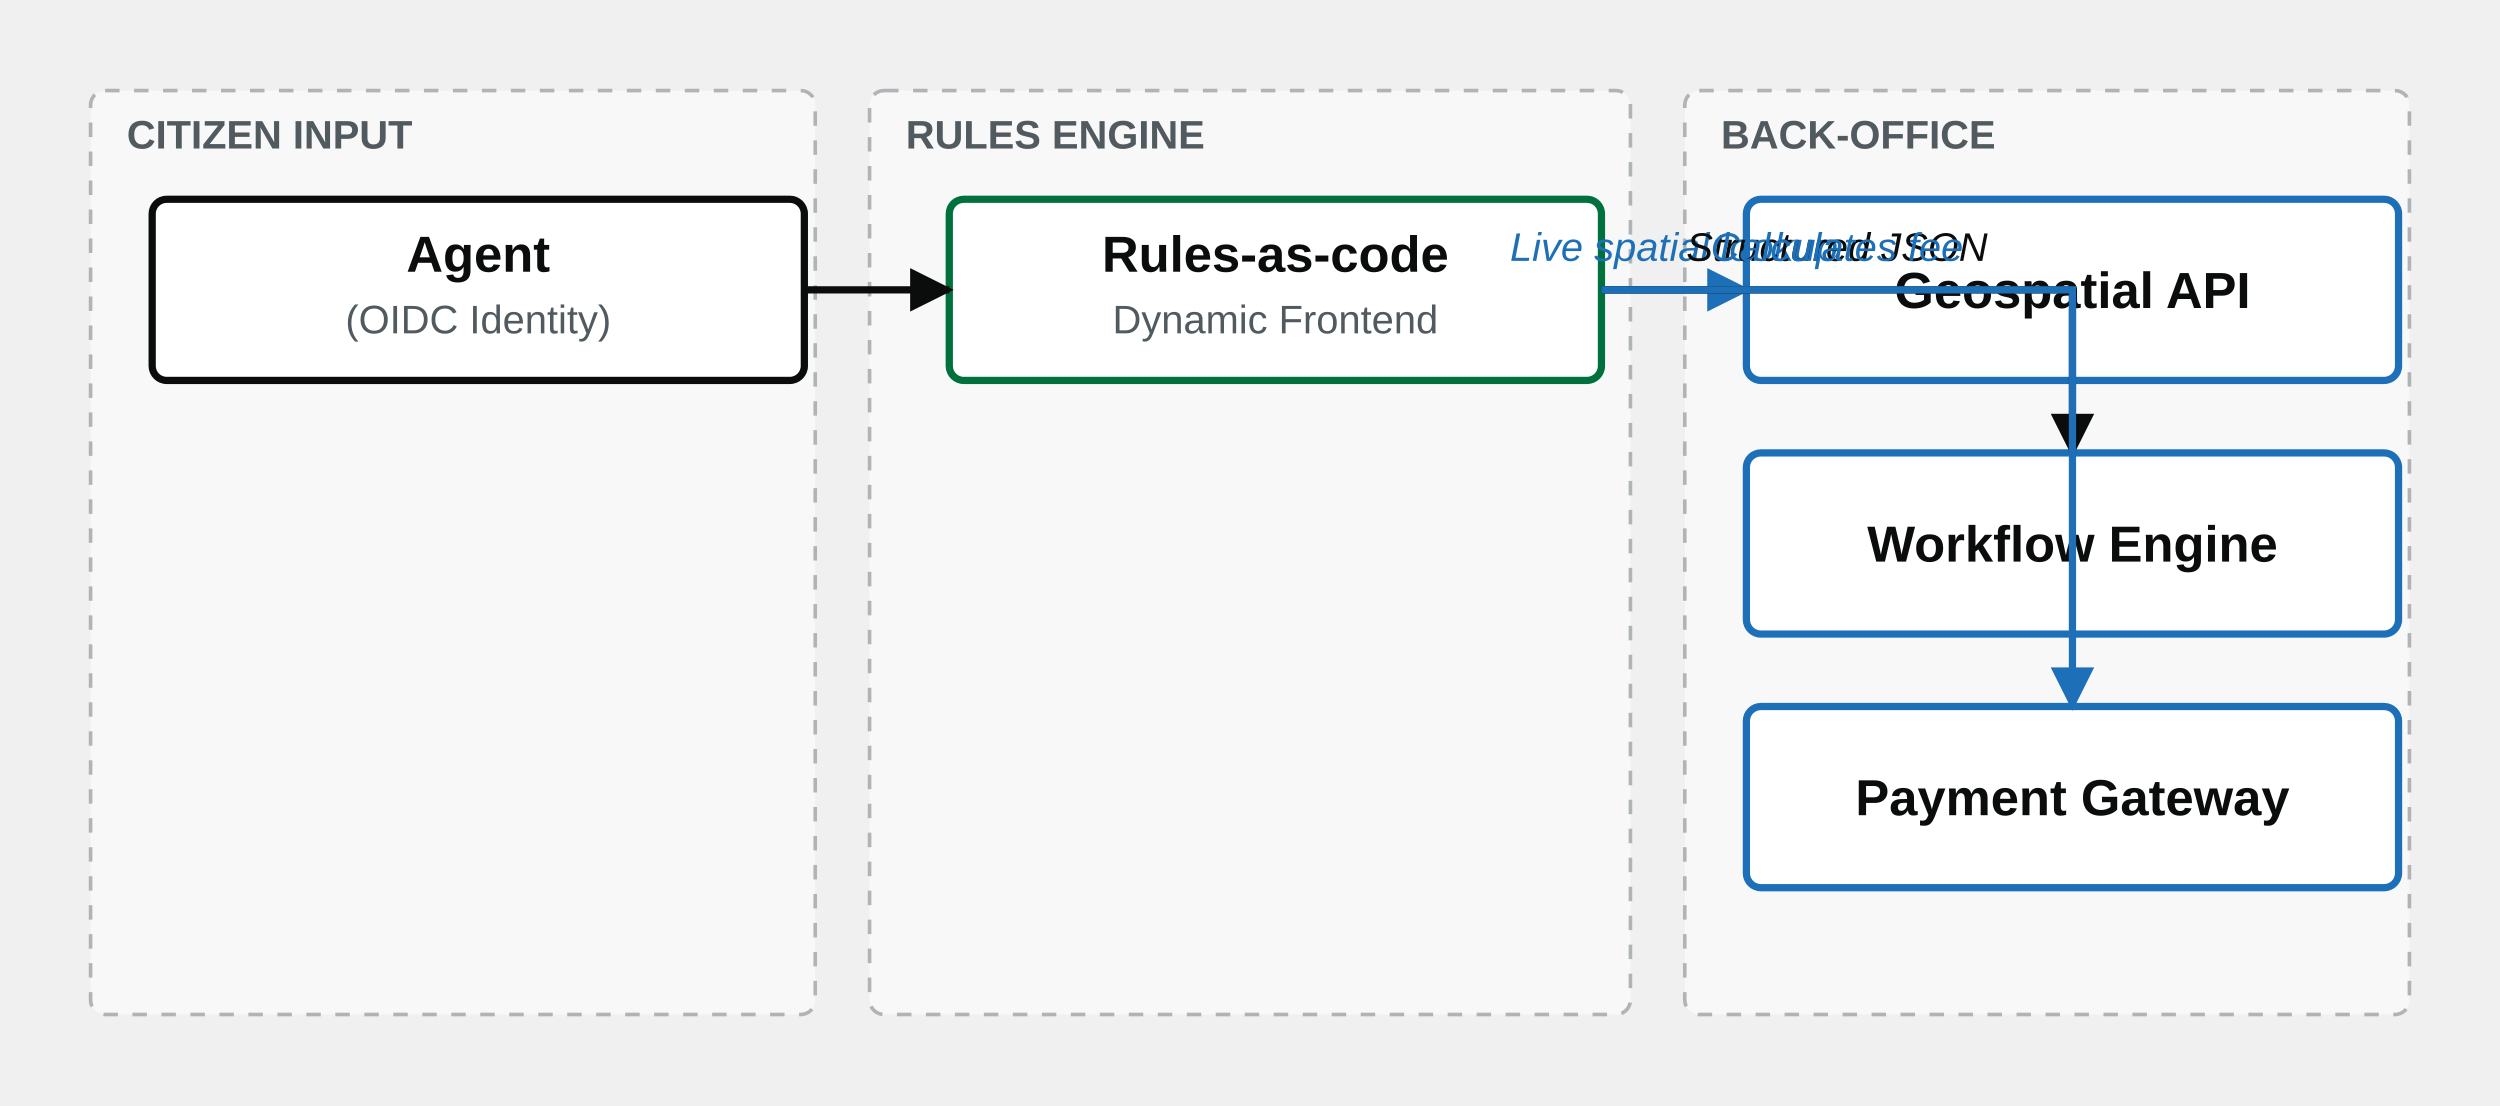
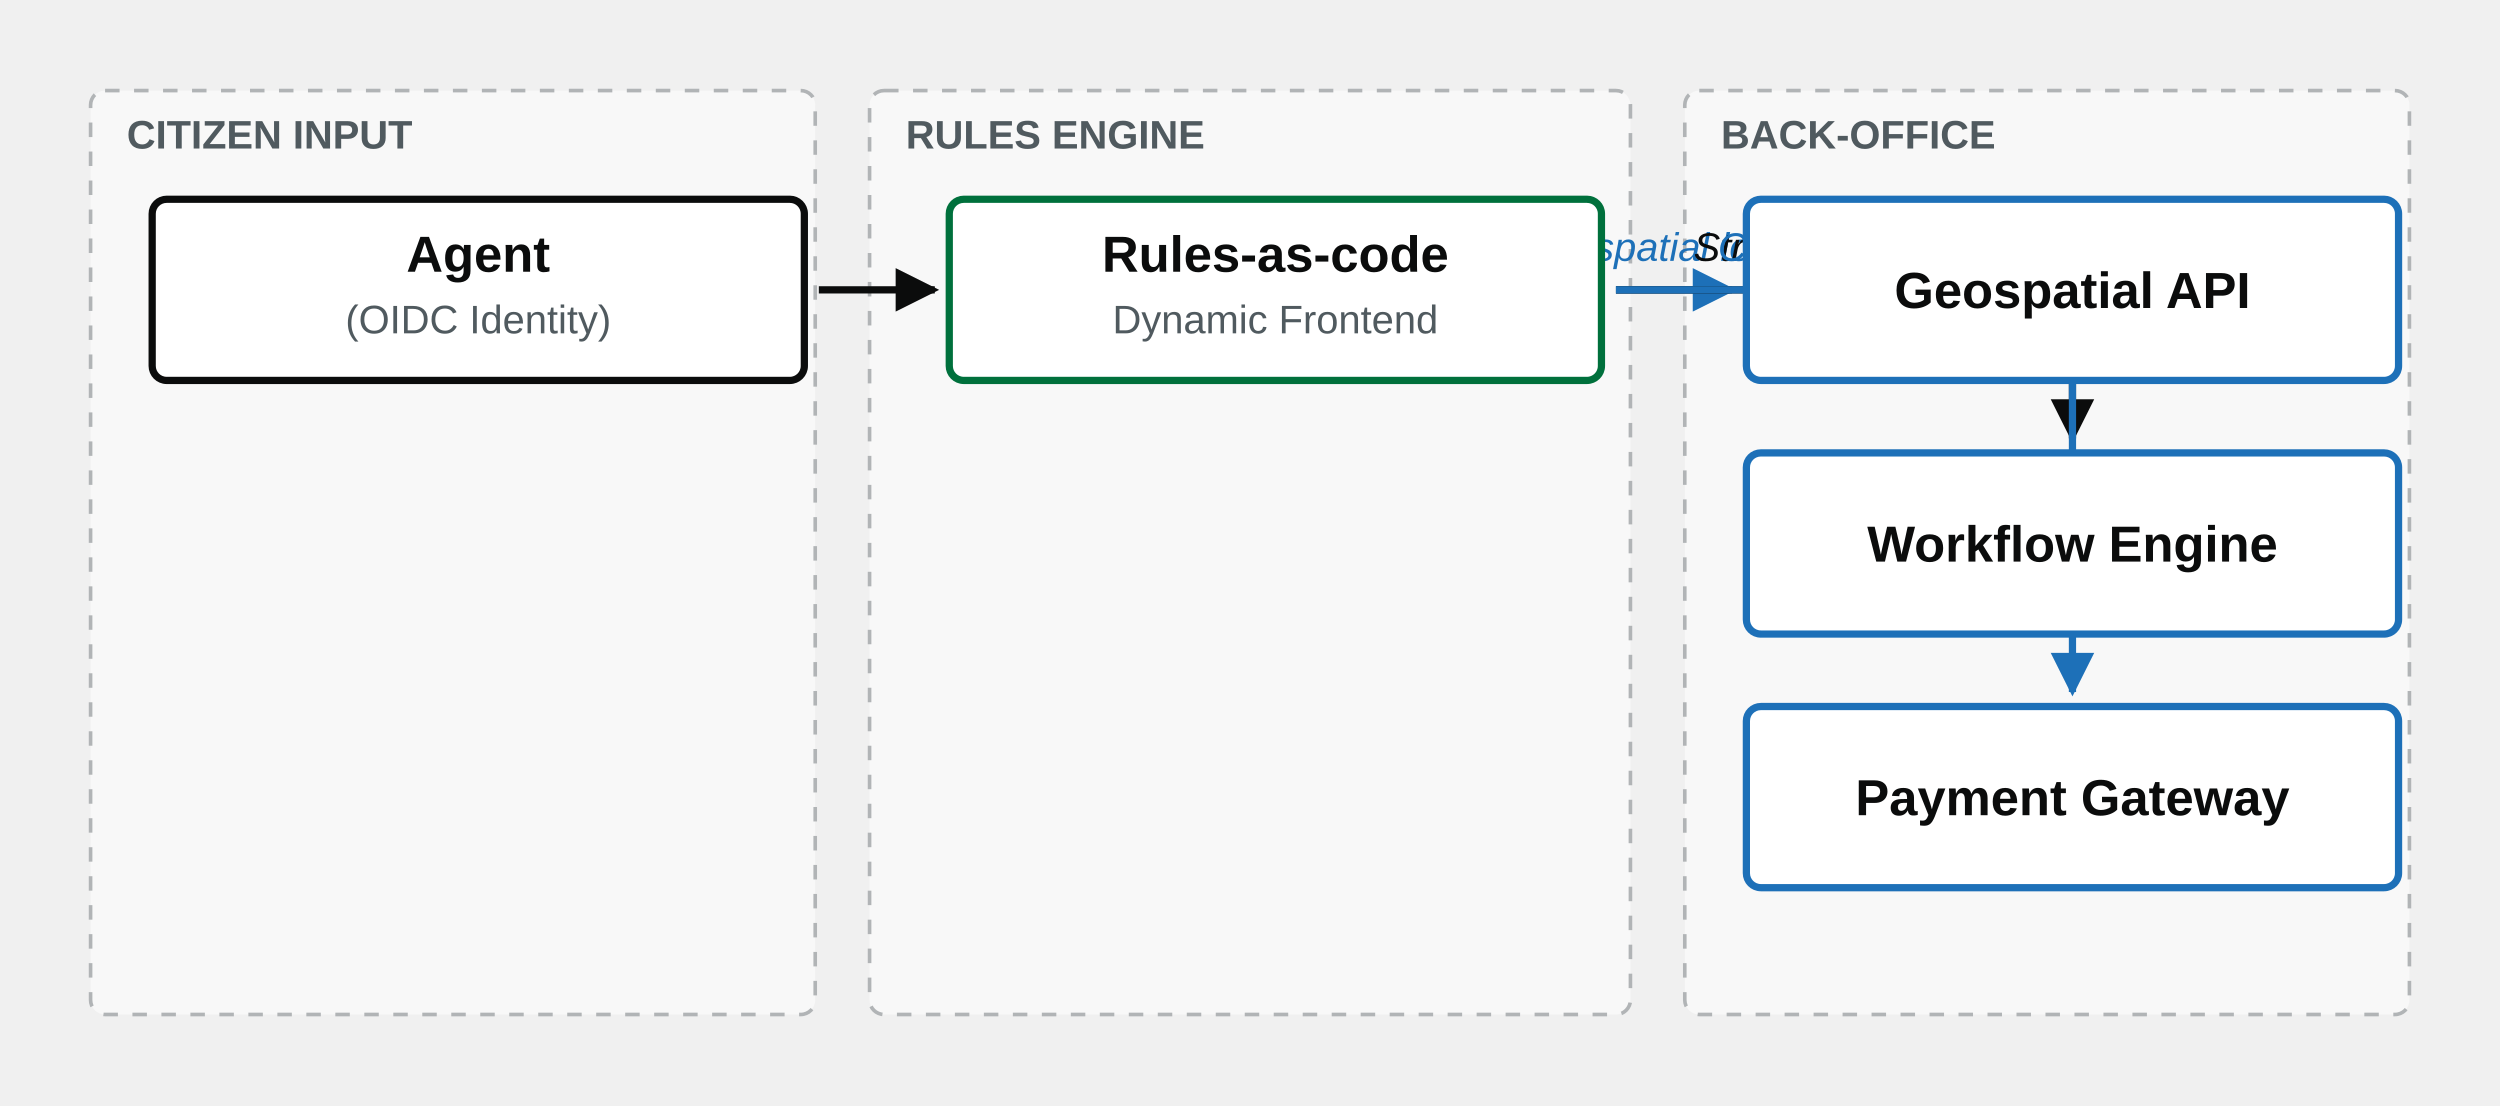
<svg xmlns="http://www.w3.org/2000/svg" viewBox="0 0 690 305" width="100%" height="100%" style="font-family: 'GDS Transport', Arial, sans-serif;">
  <defs>
    <marker id="arrow" viewBox="0 0 10 10" refX="9" refY="5" markerWidth="6" markerHeight="6" orient="auto-start-reverse">
      <path d="M 0 0 L 10 5 L 0 10 z" fill="#0b0c0c" />
    </marker>
    <marker id="arrow-blue" viewBox="0 0 10 10" refX="9" refY="5" markerWidth="6" markerHeight="6" orient="auto-start-reverse">
      <path d="M 0 0 L 10 5 L 0 10 z" fill="#1d70b8" />
    </marker>
  </defs>
  <rect x="25" y="25" width="200" height="255" fill="#f8f8f8" stroke="#b1b4b6" stroke-dasharray="4" rx="4" />
  <text x="35" y="41" font-size="11" font-weight="bold" fill="#505a5f">CITIZEN INPUT</text>
  <rect x="240" y="25" width="210" height="255" fill="#f8f8f8" stroke="#b1b4b6" stroke-dasharray="4" rx="4" />
  <text x="250" y="41" font-size="11" font-weight="bold" fill="#505a5f">RULES ENGINE</text>
  <rect x="465" y="25" width="200" height="255" fill="#f8f8f8" stroke="#b1b4b6" stroke-dasharray="4" rx="4" />
  <text x="475" y="41" font-size="11" font-weight="bold" fill="#505a5f">BACK-OFFICE</text>
+   <line x1="226" y1="80" x2="258" y2="80" stroke="#0b0c0c" stroke-width="2" marker-end="url(#arrow)" />
+   <line x1="446" y1="80" x2="478" y2="80" stroke="#1d70b8" stroke-width="2" marker-end="url(#arrow-blue)" />
+   <text x="462" y="72" font-size="11" font-style="italic" text-anchor="middle" fill="#1d70b8">Live spatial lookup</text>
+   <path d="M 446 80 L 572 80 L 572 121" fill="none" stroke="#0b0c0c" stroke-width="2" marker-end="url(#arrow)" />
+   <text x="509" y="72" font-size="11" font-style="italic" text-anchor="middle" fill="#0b0c0c">Structured JSON</text>
+   <path d="M 446 80 L 572 80 L 572 191" fill="none" stroke="#1d70b8" stroke-width="2" marker-end="url(#arrow-blue)" />
+   <text x="509" y="72" font-size="11" font-style="italic" text-anchor="middle" fill="#1d70b8">Calculates fee</text>
  <rect x="42" y="55" width="180" height="50" fill="#ffffff" stroke="#0b0c0c" stroke-width="2" rx="4" />
  <text x="132" y="75" font-size="14" font-weight="bold" text-anchor="middle" fill="#0b0c0c">Agent</text>
  <text x="132" y="92" font-size="11" text-anchor="middle" fill="#505a5f">(OIDC Identity)</text>
  <rect x="262" y="55" width="180" height="50" fill="#ffffff" stroke="#00703c" stroke-width="2" rx="4" />
  <text x="352" y="75" font-size="14" font-weight="bold" text-anchor="middle" fill="#0b0c0c">Rules-as-code</text>
  <text x="352" y="92" font-size="11" text-anchor="middle" fill="#505a5f">Dynamic Frontend</text>
  <rect x="482" y="55" width="180" height="50" fill="#ffffff" stroke="#1d70b8" stroke-width="2" rx="4" />
  <text x="572" y="85" font-size="14" font-weight="bold" text-anchor="middle" fill="#0b0c0c">Geospatial API</text>
  <rect x="482" y="125" width="180" height="50" fill="#ffffff" stroke="#1d70b8" stroke-width="2" rx="4" />
  <text x="572" y="155" font-size="14" font-weight="bold" text-anchor="middle" fill="#0b0c0c">Workflow Engine</text>
  <rect x="482" y="195" width="180" height="50" fill="#ffffff" stroke="#1d70b8" stroke-width="2" rx="4" />
  <text x="572" y="225" font-size="14" font-weight="bold" text-anchor="middle" fill="#0b0c0c">Payment Gateway</text>
-   <line x1="222" y1="80" x2="262" y2="80" stroke="#0b0c0c" stroke-width="2" marker-end="url(#arrow)" />
-   <line x1="442" y1="80" x2="482" y2="80" stroke="#1d70b8" stroke-width="2" marker-end="url(#arrow-blue)" />
-   <text x="462" y="72" font-size="11" font-style="italic" text-anchor="middle" fill="#1d70b8">Live spatial lookup</text>
-   <path d="M 442 80 L 572 80 L 572 125" fill="none" stroke="#0b0c0c" stroke-width="2" marker-end="url(#arrow)" />
-   <text x="507" y="72" font-size="11" font-style="italic" text-anchor="middle" fill="#0b0c0c">Structured JSON</text>
-   <path d="M 442 80 L 572 80 L 572 195" fill="none" stroke="#1d70b8" stroke-width="2" marker-end="url(#arrow-blue)" />
-   <text x="507" y="72" font-size="11" font-style="italic" text-anchor="middle" fill="#1d70b8">Calculates fee</text>
</svg>
